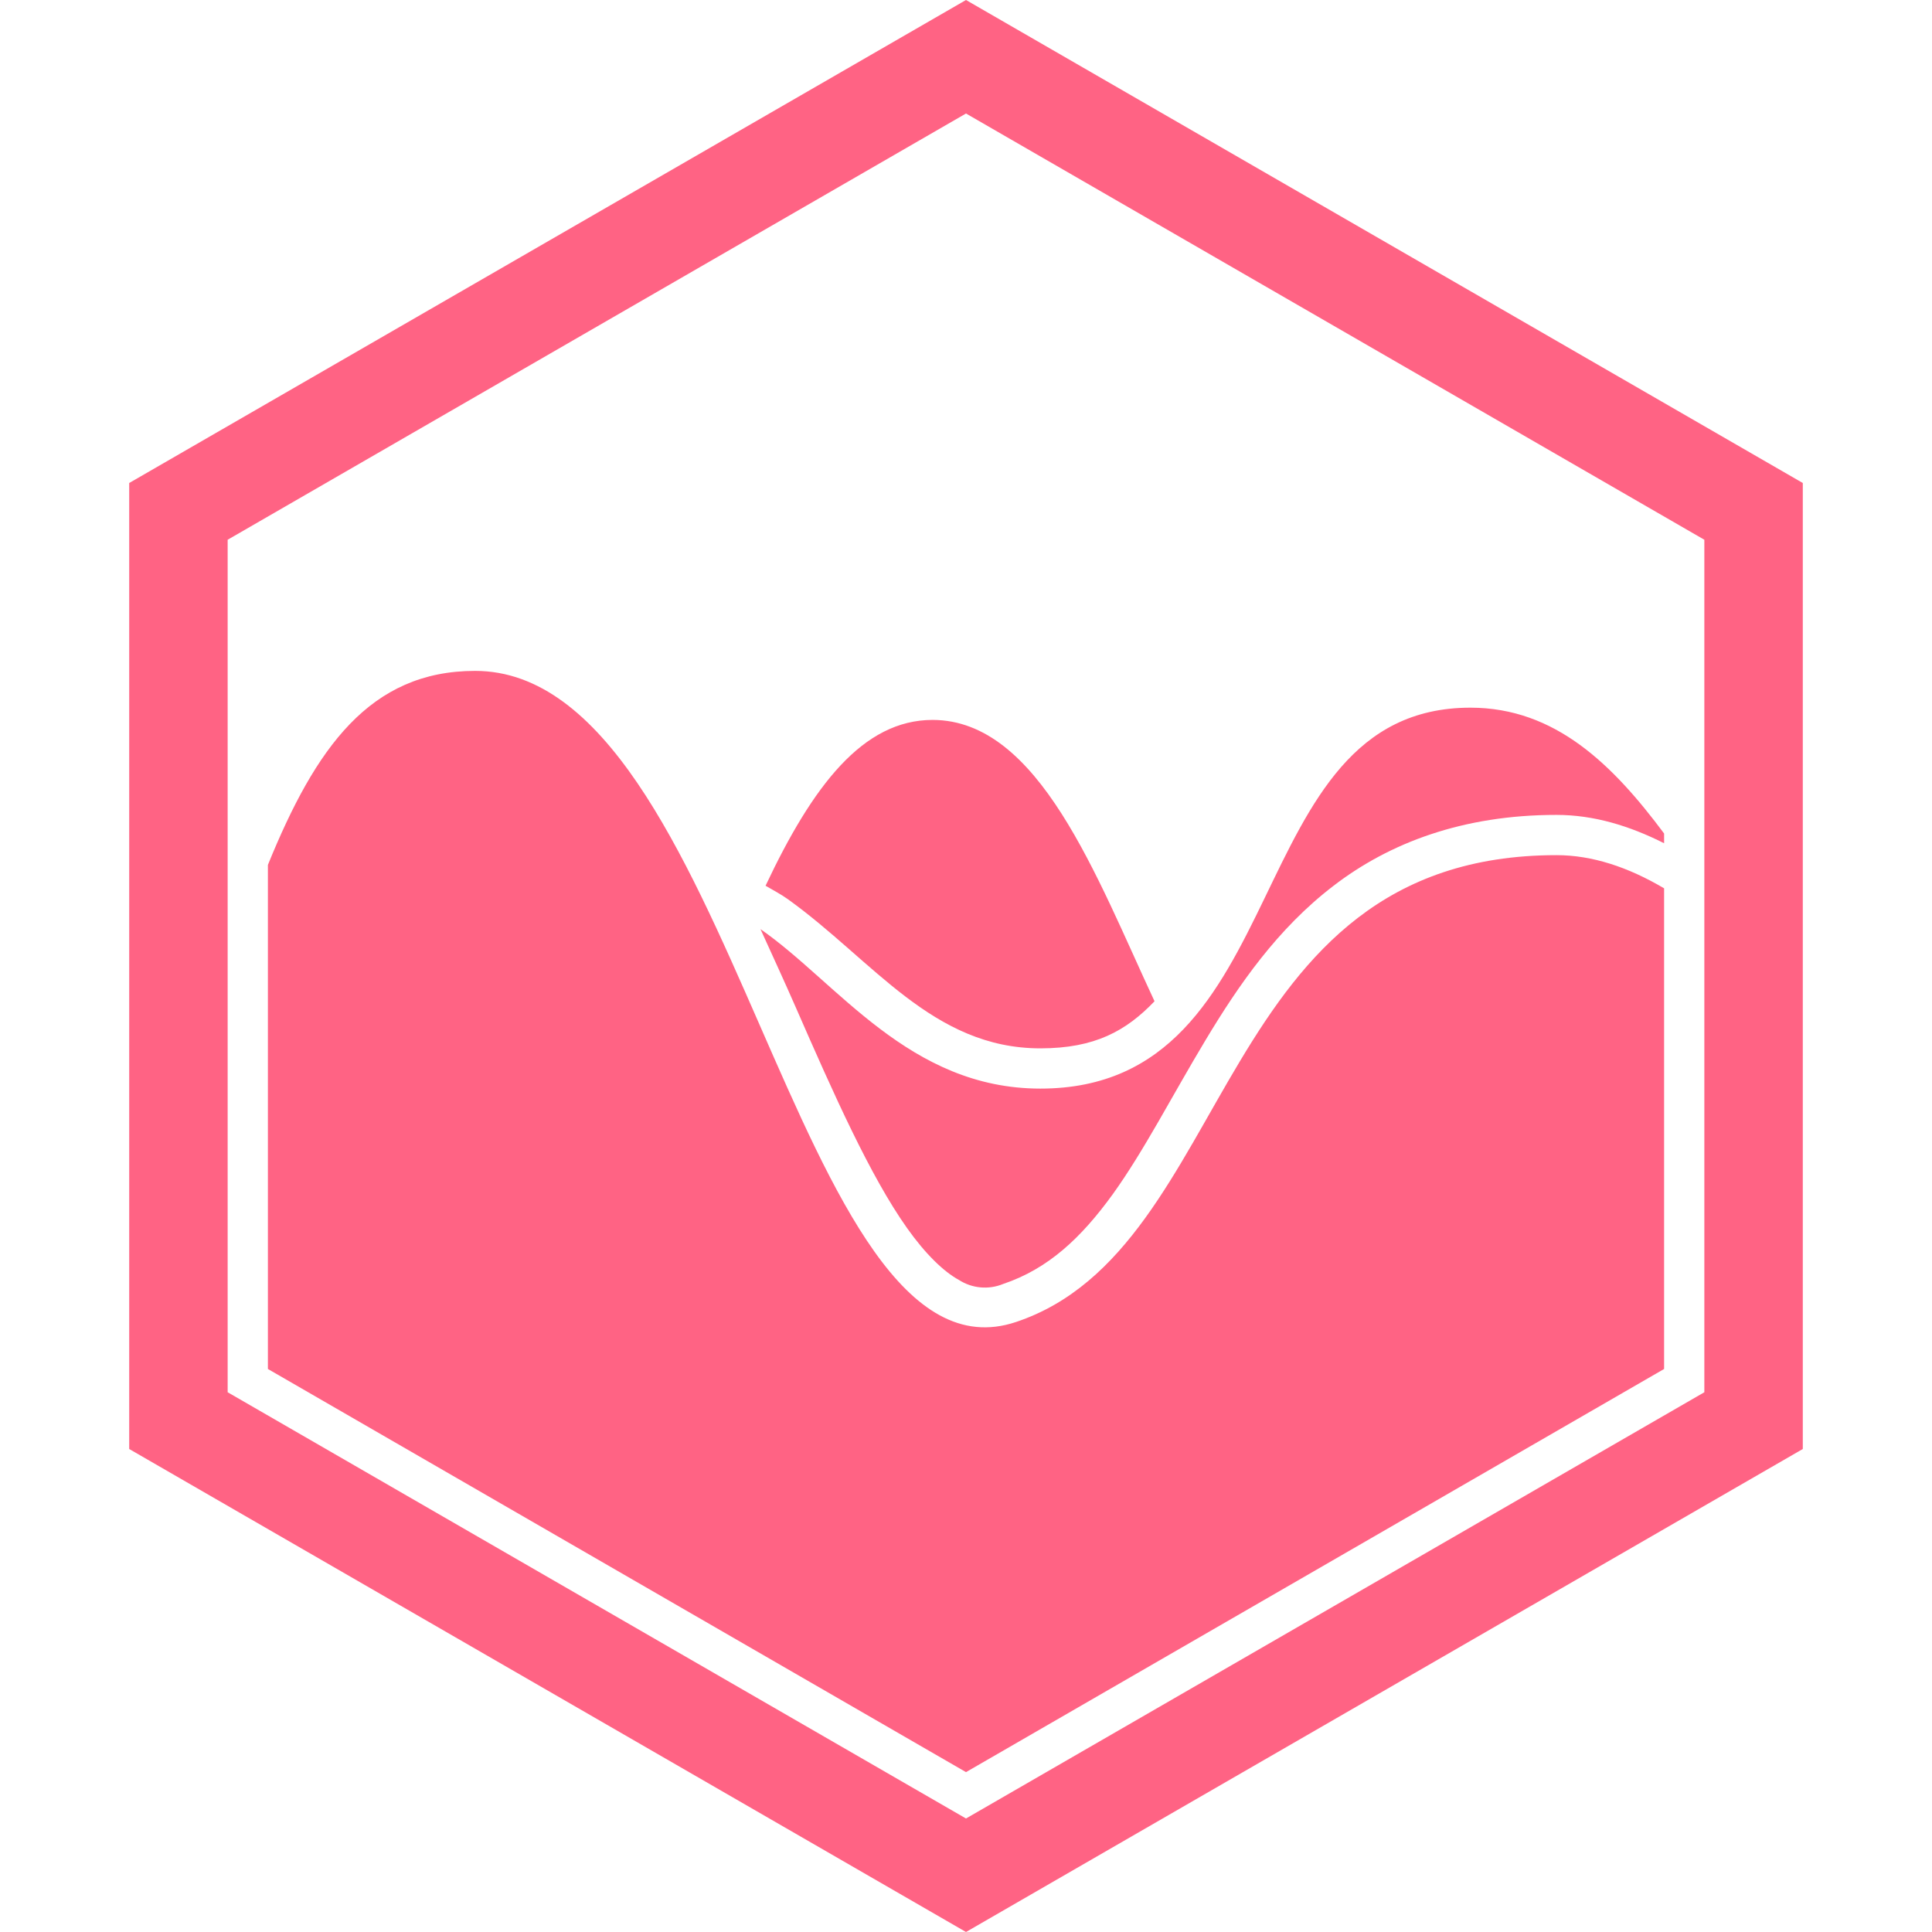
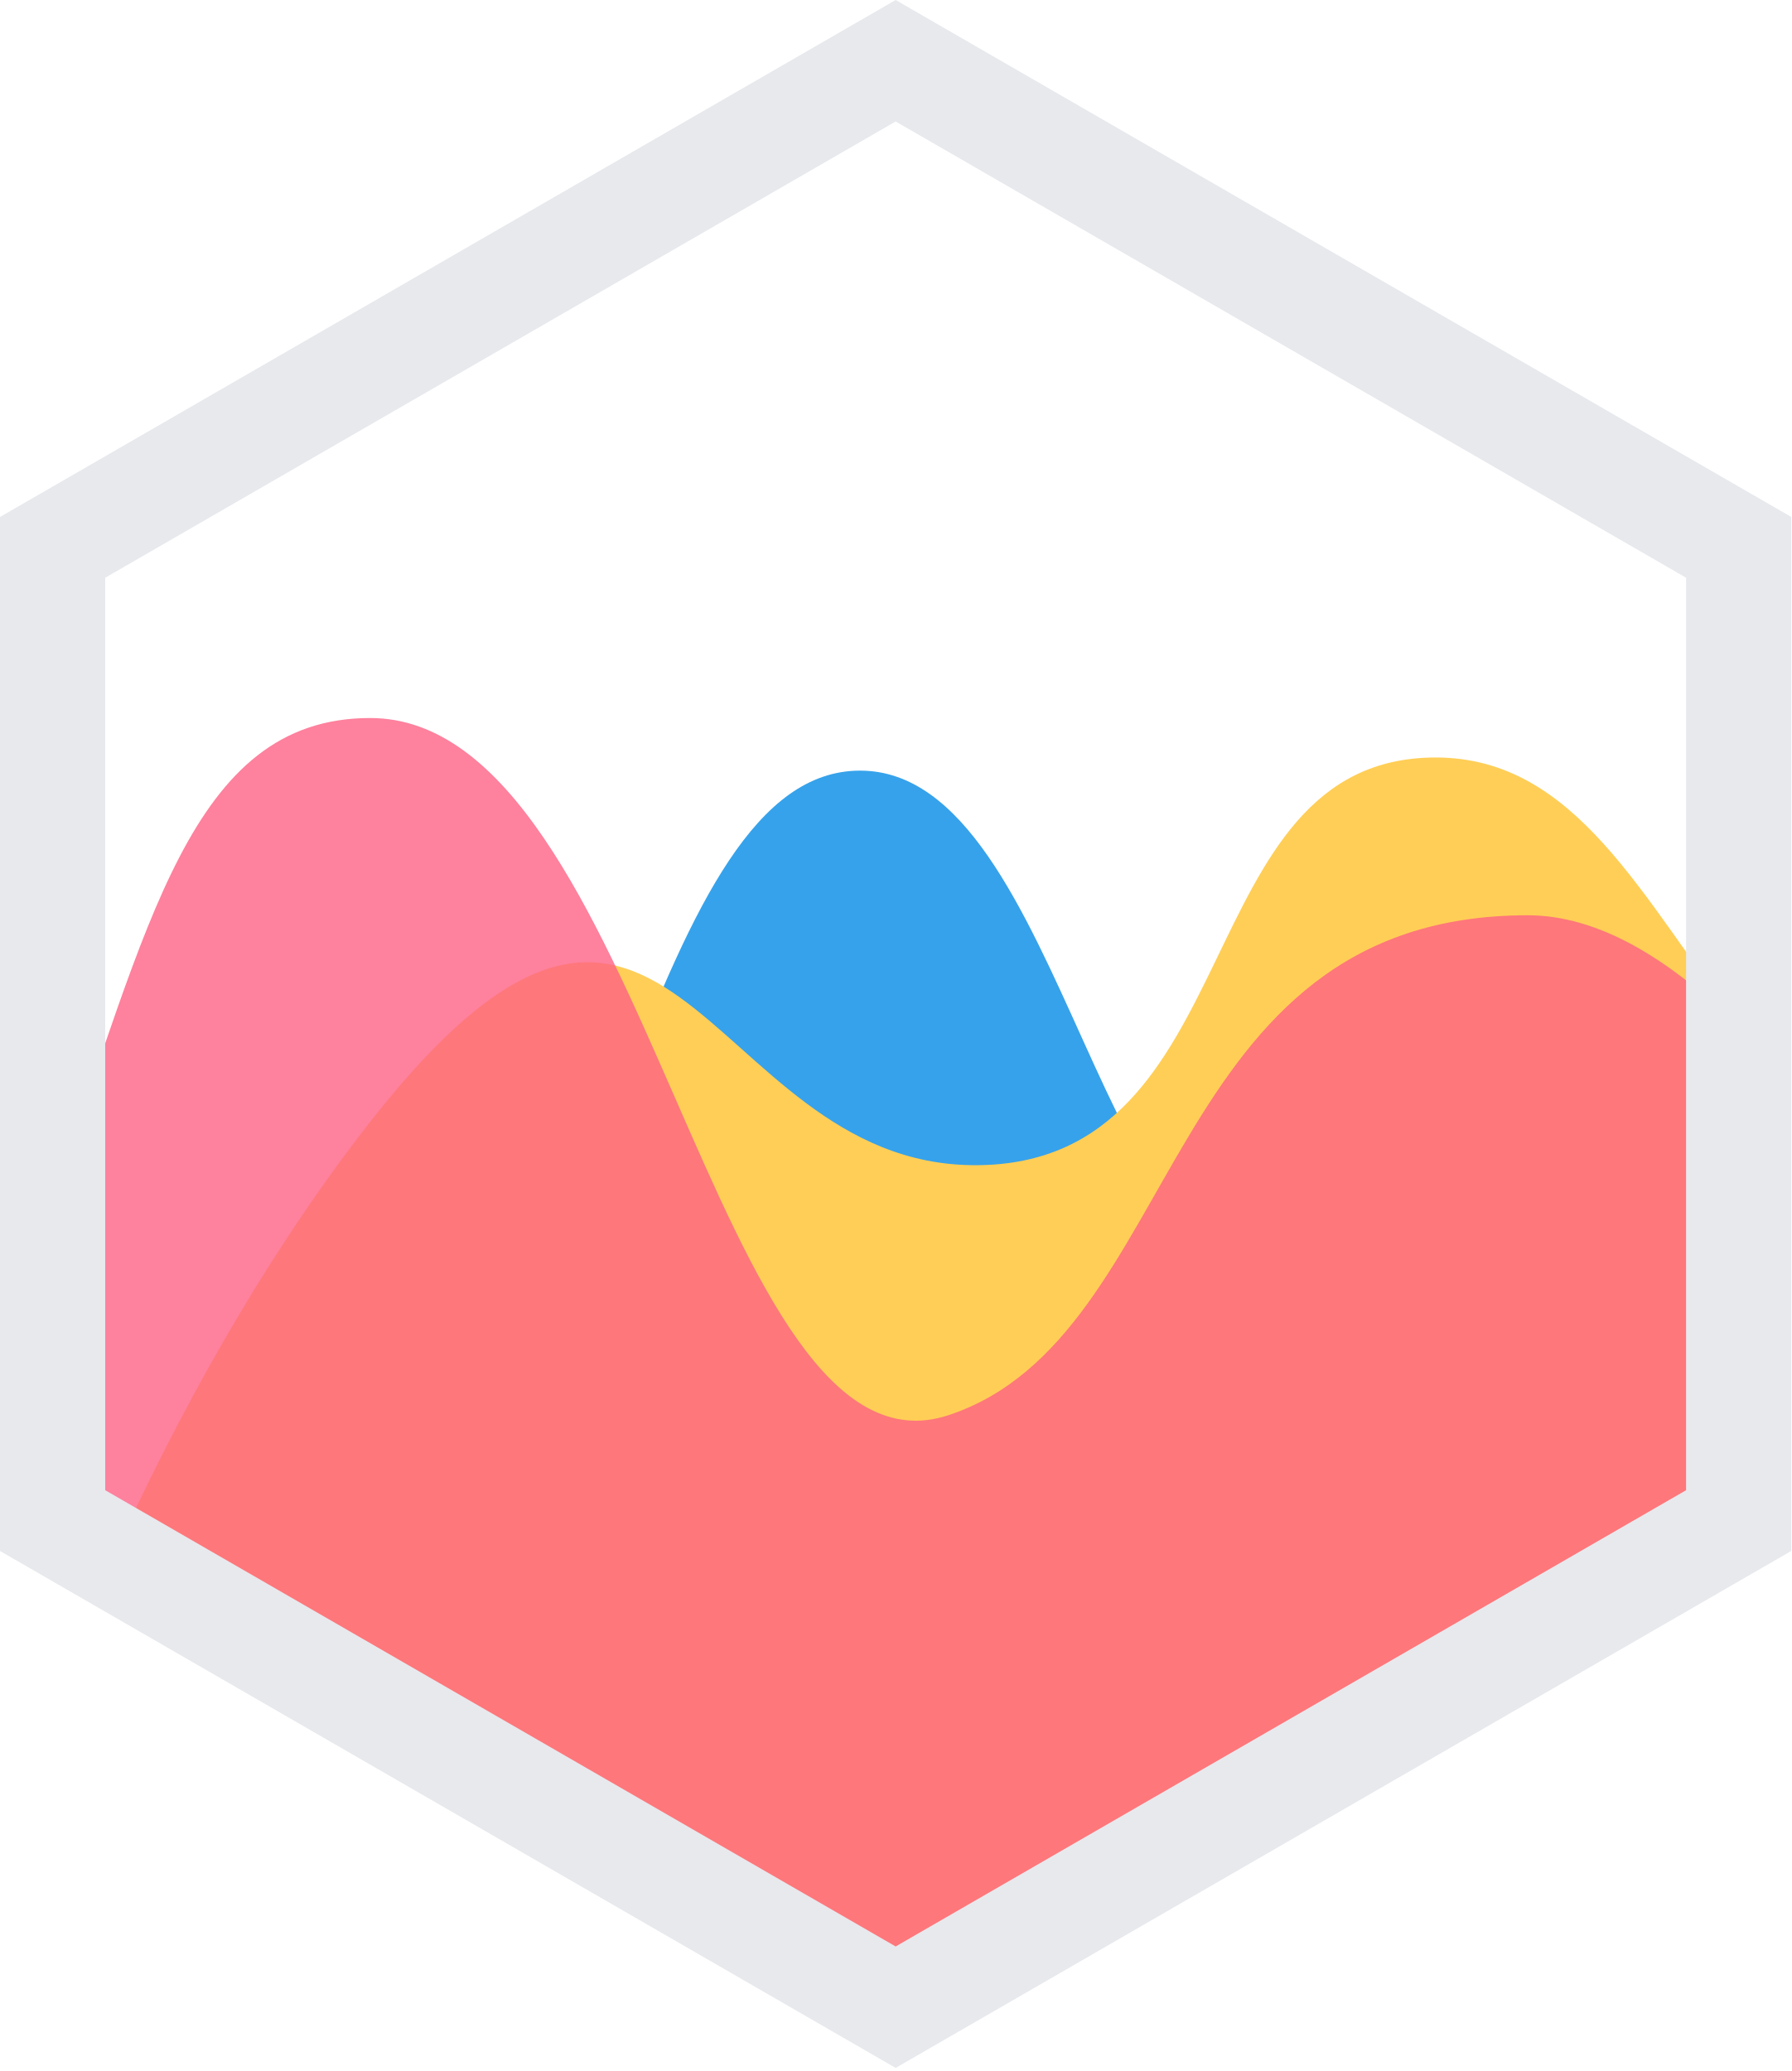
- <svg xmlns="http://www.w3.org/2000/svg" fill="#FF6384" role="img" viewBox="0 0 24 24">
-   <path d="M12 0L1.605 6v12L12 24l10.395-6V6zm0 1.41l9.172 5.295v10.59L12 22.59l-9.172-5.295V6.705zM5.902 8.334c-1.306 0-1.983.956-2.574 2.41v6.262L12 22.014l8.672-5.008v-5.971c-.447-.264-.894-.412-1.336-.412-4.275 0-3.97 4.885-6.717 5.8-2.748.917-3.511-8.089-6.717-8.089zm12.364.457c-2.9 0-2.137 4.732-5.342 4.732-1.63 0-2.52-1.317-3.477-1.981.148.326.3.655.442.98.467 1.068.922 2.09 1.379 2.734.228.322.455.541.644.644a.595.595 0 0 0 .549.05c.558-.187.968-.571 1.36-1.112.39-.541.74-1.228 1.154-1.916.413-.688.894-1.385 1.59-1.918.695-.534 1.607-.881 2.77-.881.465 0 .908.136 1.337.352v-.121c-.633-.849-1.348-1.563-2.406-1.563zm-6.68.152c-.868 0-1.491.82-2.076 2.06.094.055.192.106.277.167 1.06.761 1.798 1.853 3.137 1.853.678 0 1.067-.218 1.418-.585-.722-1.546-1.432-3.492-2.756-3.495Z" />
+ <svg xmlns="http://www.w3.org/2000/svg" viewBox="0 0 256 296">
+   <path fill="#36a2eb" d="M248.572 148.807c-41.32.811-32.713 26.969-61.833 33.584c-29.582 6.72-34.252-72.248-63.826-72.248c-29.579 0-36.13 76.709-73.166 129.37l-1.057 1.491l79.404 45.836l120.478-69.551z" />
+   <path fill="#ffce56" d="M248.572 146.426c-13.832-17.752-23.214-38.16-43.4-38.16c-35.72 0-26.32 58.271-65.798 58.271c-39.482 0-43.633-62.679-88.358-3.759c-14.252 18.774-25.723 39.707-34.734 59.515l111.812 64.549l120.478-69.551z" />
+   <path fill="#fe6184" d="M7.613 170.564c13.555-37.538 19.405-67.94 45.283-67.94c39.478 0 48.875 110.908 82.718 99.625c33.838-11.278 30.077-71.432 82.719-71.432c10.02 0 20.25 6.138 30.241 16.067v70.405l-120.478 69.55L7.613 217.29z" opacity=".8" />
+   <path fill="#e7e9ed" d="M128 295.56L0 221.673V73.89L128 0l128 73.89v147.78zM15.039 212.99L128 278.2l112.961-65.21V82.572L128 17.362L15.039 82.572z" />
</svg>
